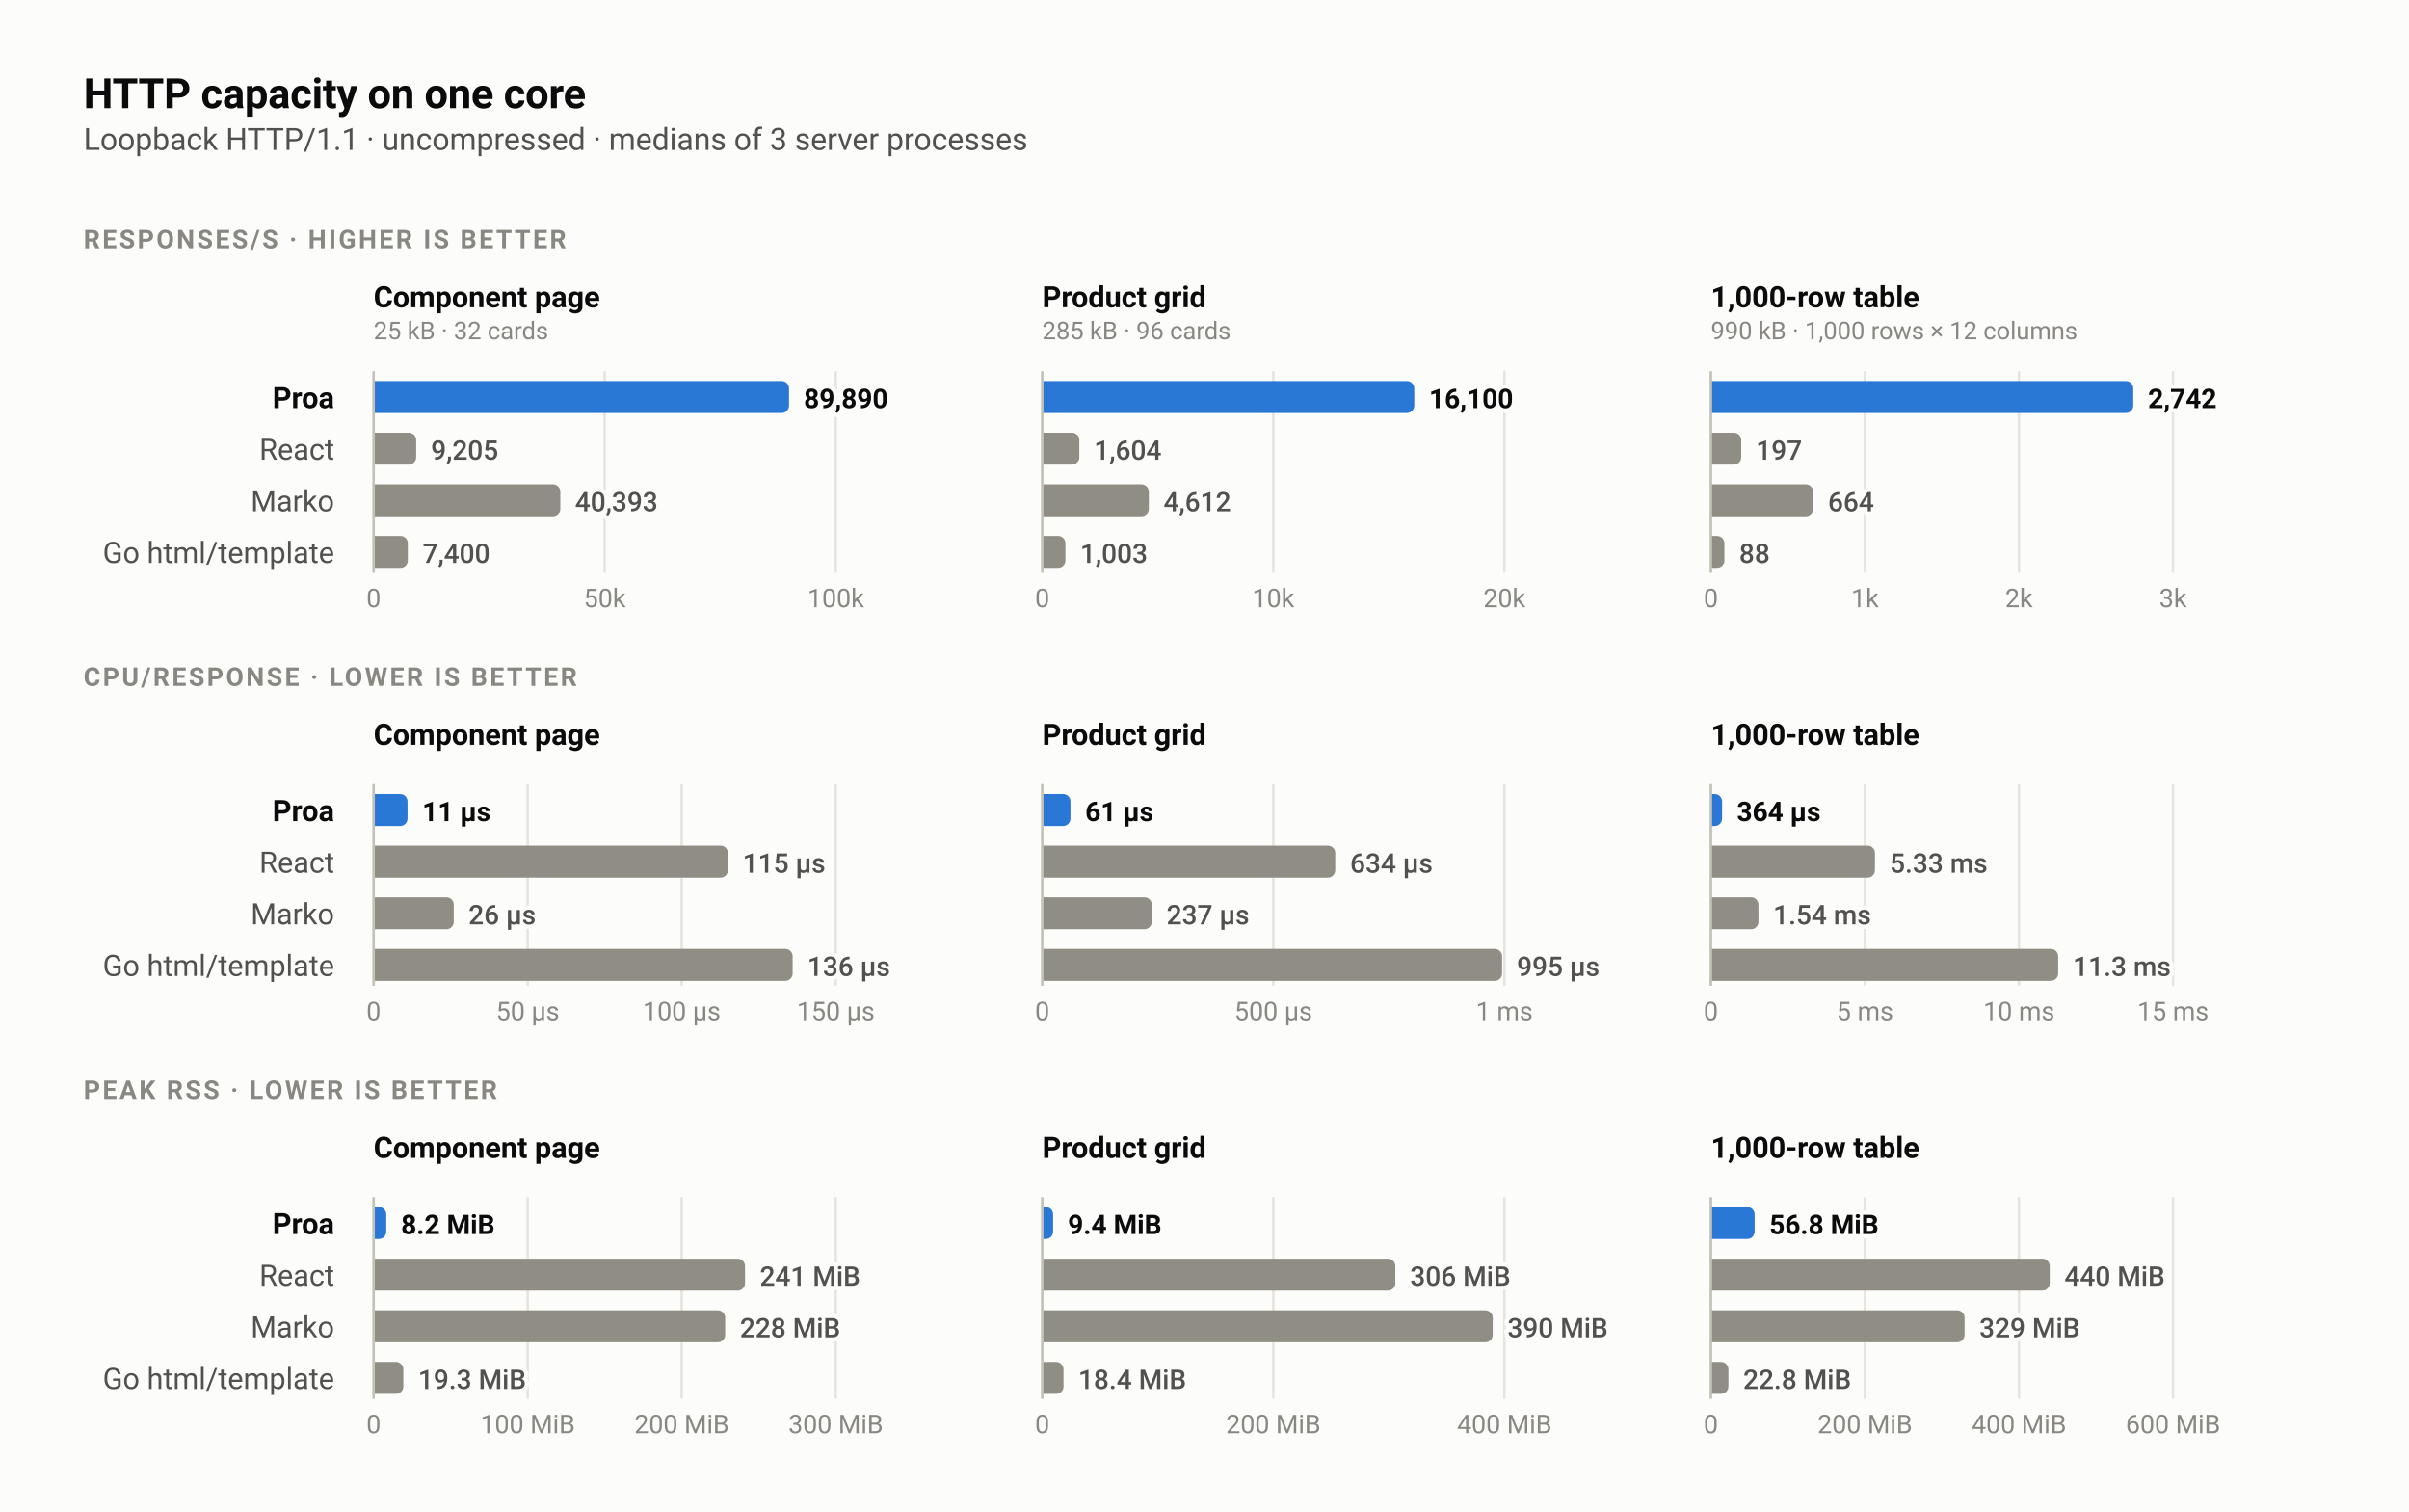
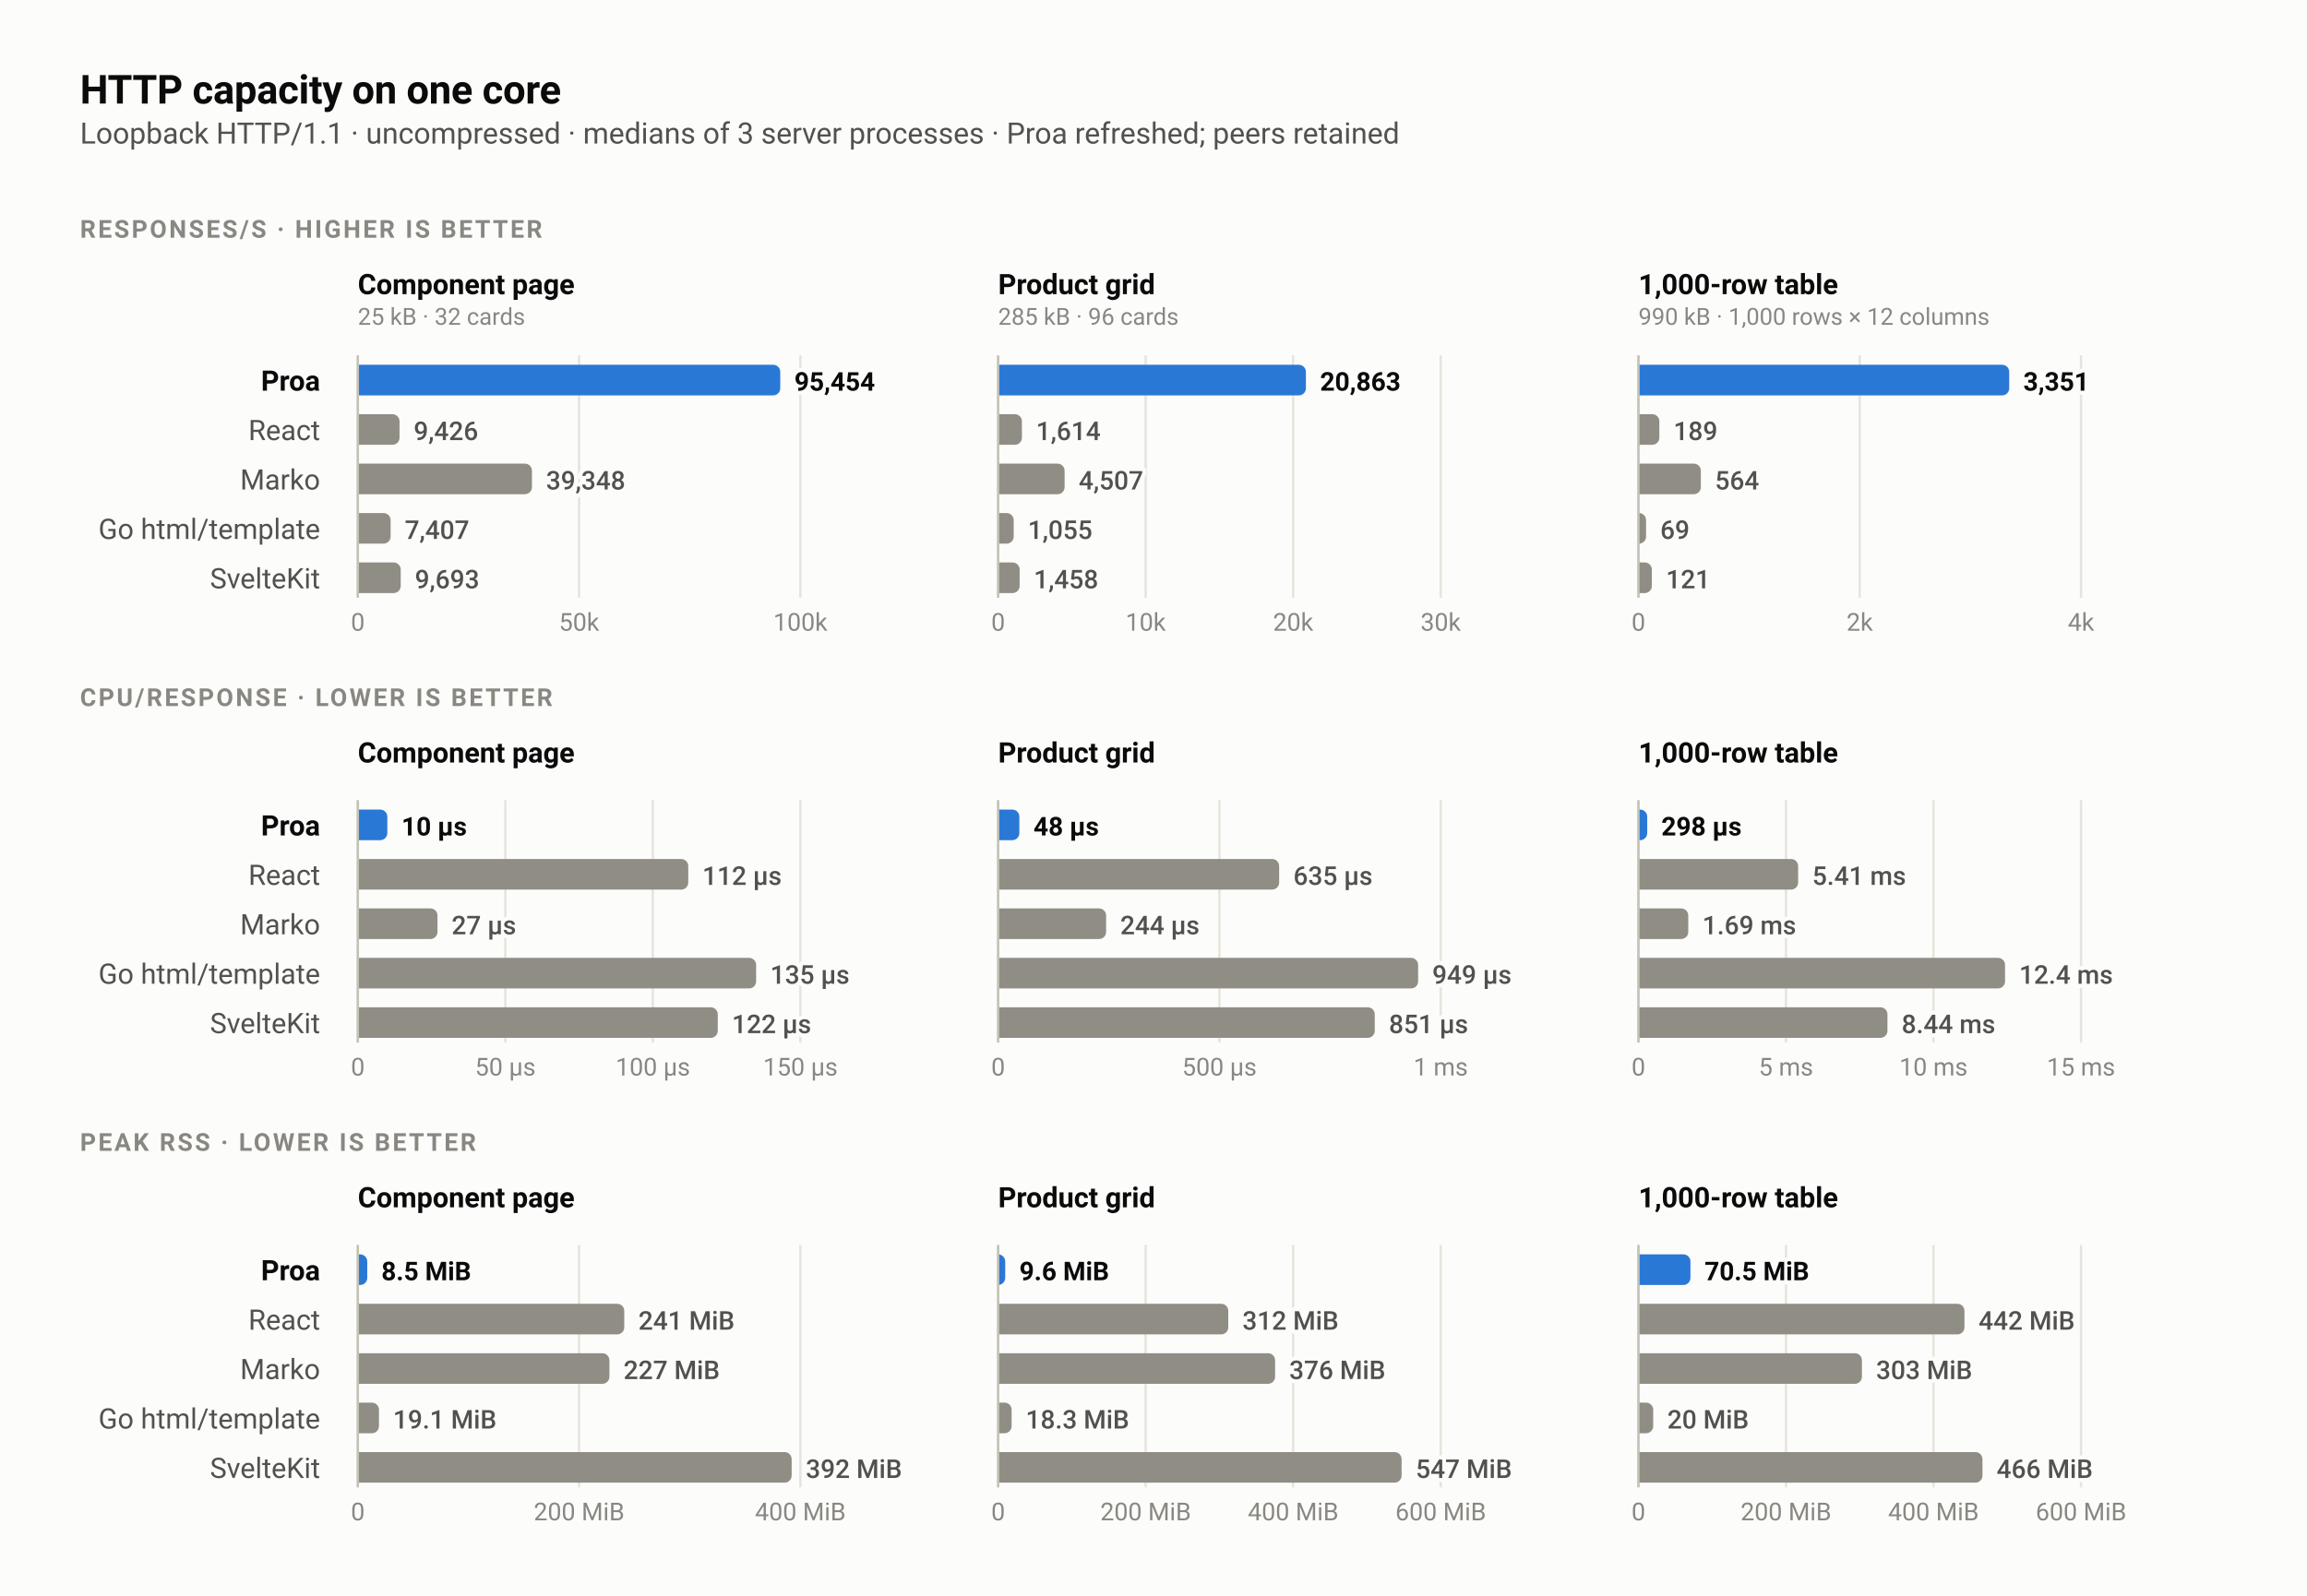
- <svg xmlns="http://www.w3.org/2000/svg" width="980" height="615" viewBox="0 0 980 615" role="img" aria-labelledby="ttl dsc">
+ <svg xmlns="http://www.w3.org/2000/svg" width="980" height="678" viewBox="0 0 980 678" role="img" aria-labelledby="ttl dsc">
  <style>
  text { font-family: system-ui, -apple-system, "Segoe UI", Roboto, "Helvetica Neue", Arial, sans-serif; }
  .t   { font-size: 17px; font-weight: 600; fill: #0b0b0b; letter-spacing: -.005em; }
  .d   { font-size: 12.5px; font-weight: 400; fill: #52514e; }
  .eb  { font-size: 10.5px; font-weight: 600; fill: #898781; letter-spacing: .09em; }
  .cat { font-size: 12px; font-weight: 400; fill: #52514e; }
  .catb{ font-size: 12px; font-weight: 600; fill: #0b0b0b; }
  .lg  { font-size: 12px; font-weight: 400; fill: #52514e; }
  .tick{ font-size: 10.5px; font-weight: 400; fill: #898781; font-variant-numeric: tabular-nums; }
  .val { font-size: 11px; font-weight: 500; fill: #52514e; font-variant-numeric: tabular-nums;
         paint-order: stroke; stroke: #fcfcfb; stroke-width: 3.5px; stroke-linejoin: round; }
  .valb{ font-size: 11px; font-weight: 600; fill: #0b0b0b; font-variant-numeric: tabular-nums;
         paint-order: stroke; stroke: #fcfcfb; stroke-width: 3.5px; stroke-linejoin: round; }
  .valw{ font-size: 11px; font-weight: 600; fill: #fcfcfb; font-variant-numeric: tabular-nums; }
  .note{ font-size: 10px; font-weight: 400; fill: #898781; }
  .mono{ font-family: ui-monospace, SFMono-Regular, "SF Mono", Menlo, Consolas, monospace; }
  .end { text-anchor: end; }
  .mid { text-anchor: middle; }
</style>
-   <rect width="980" height="615" fill="#fcfcfb" />
+   <rect width="980" height="678" fill="#fcfcfb" />
  <text x="34" y="44" class="t">HTTP capacity on one core</text>
-   <text x="34" y="61" class="d">Loopback HTTP/1.1 · uncompressed · medians of 3 server processes</text>
+   <text x="34" y="61" class="d">Loopback HTTP/1.1 · uncompressed · medians of 3 server processes · Proa refreshed; peers retained</text>
  <text x="34" y="101" class="eb">RESPONSES/S · HIGHER IS BETTER</text>
  <text x="152" y="125" class="catb">Component page</text>
  <text x="152" y="138" class="note">25 kB · 32 cards</text>
-   <path d="M152 151L152 233" stroke="#e6e4dc" stroke-width="1" />
-   <text x="152" y="247" class="tick mid">0</text>
-   <path d="M246 151L246 233" stroke="#e6e4dc" stroke-width="1" />
-   <text x="246" y="247" class="tick mid">50k</text>
-   <path d="M340 151L340 233" stroke="#e6e4dc" stroke-width="1" />
-   <text x="340" y="247" class="tick mid">100k</text>
-   <path d="M152 155H317.99a3 3 0 0 1 3 3V165a3 3 0 0 1 -3 3H152Z" fill="#2a78d6" />
-   <text x="326.99" y="166" class="valb">89,890</text>
+   <path d="M152 151L152 254" stroke="#e6e4dc" stroke-width="1" />
+   <text x="152" y="268" class="tick mid">0</text>
+   <path d="M246 151L246 254" stroke="#e6e4dc" stroke-width="1" />
+   <text x="246" y="268" class="tick mid">50k</text>
+   <path d="M340 151L340 254" stroke="#e6e4dc" stroke-width="1" />
+   <text x="340" y="268" class="tick mid">100k</text>
+   <path d="M152 155H328.45a3 3 0 0 1 3 3V165a3 3 0 0 1 -3 3H152Z" fill="#2a78d6" />
+   <text x="337.45" y="166" class="valb">95,454</text>
  <text x="136" y="166" class="catb end">Proa</text>
-   <path d="M152 176H166.31a3 3 0 0 1 3 3V186a3 3 0 0 1 -3 3H152Z" fill="#8f8d84" />
-   <text x="175.31" y="187" class="val">9,205</text>
+   <path d="M152 176H166.72a3 3 0 0 1 3 3V186a3 3 0 0 1 -3 3H152Z" fill="#8f8d84" />
+   <text x="175.72" y="187" class="val">9,426</text>
  <text x="136" y="187" class="cat end">React</text>
-   <path d="M152 197H224.94a3 3 0 0 1 3 3V207a3 3 0 0 1 -3 3H152Z" fill="#8f8d84" />
-   <text x="233.94" y="208" class="val">40,393</text>
+   <path d="M152 197H222.97a3 3 0 0 1 3 3V207a3 3 0 0 1 -3 3H152Z" fill="#8f8d84" />
+   <text x="231.97" y="208" class="val">39,348</text>
  <text x="136" y="208" class="cat end">Marko</text>
-   <path d="M152 218H162.91a3 3 0 0 1 3 3V228a3 3 0 0 1 -3 3H152Z" fill="#8f8d84" />
-   <text x="171.91" y="229" class="val">7,400</text>
+   <path d="M152 218H162.93a3 3 0 0 1 3 3V228a3 3 0 0 1 -3 3H152Z" fill="#8f8d84" />
+   <text x="171.93" y="229" class="val">7,407</text>
  <text x="136" y="229" class="cat end">Go html/template</text>
-   <path d="M152 151L152 233" stroke="#c3c2b7" stroke-width="1" />
+   <path d="M152 239H167.22a3 3 0 0 1 3 3V249a3 3 0 0 1 -3 3H152Z" fill="#8f8d84" />
+   <text x="176.22" y="250" class="val">9,693</text>
+   <text x="136" y="250" class="cat end">SvelteKit</text>
+   <path d="M152 151L152 254" stroke="#c3c2b7" stroke-width="1" />
  <text x="424" y="125" class="catb">Product grid</text>
  <text x="424" y="138" class="note">285 kB · 96 cards</text>
-   <path d="M424 151L424 233" stroke="#e6e4dc" stroke-width="1" />
-   <text x="424" y="247" class="tick mid">0</text>
-   <path d="M518 151L518 233" stroke="#e6e4dc" stroke-width="1" />
-   <text x="518" y="247" class="tick mid">10k</text>
-   <path d="M612 151L612 233" stroke="#e6e4dc" stroke-width="1" />
-   <text x="612" y="247" class="tick mid">20k</text>
-   <path d="M424 155H572.34a3 3 0 0 1 3 3V165a3 3 0 0 1 -3 3H424Z" fill="#2a78d6" />
-   <text x="581.34" y="166" class="valb">16,100</text>
-   <path d="M424 176H436.08a3 3 0 0 1 3 3V186a3 3 0 0 1 -3 3H424Z" fill="#8f8d84" />
-   <text x="445.08" y="187" class="val">1,604</text>
-   <path d="M424 197H464.35a3 3 0 0 1 3 3V207a3 3 0 0 1 -3 3H424Z" fill="#8f8d84" />
-   <text x="473.35" y="208" class="val">4,612</text>
-   <path d="M424 218H430.43a3 3 0 0 1 3 3V228a3 3 0 0 1 -3 3H424Z" fill="#8f8d84" />
-   <text x="439.43" y="229" class="val">1,003</text>
-   <path d="M424 151L424 233" stroke="#c3c2b7" stroke-width="1" />
+   <path d="M424 151L424 254" stroke="#e6e4dc" stroke-width="1" />
+   <text x="424" y="268" class="tick mid">0</text>
+   <path d="M486.67 151L486.67 254" stroke="#e6e4dc" stroke-width="1" />
+   <text x="486.67" y="268" class="tick mid">10k</text>
+   <path d="M549.33 151L549.33 254" stroke="#e6e4dc" stroke-width="1" />
+   <text x="549.33" y="268" class="tick mid">20k</text>
+   <path d="M612 151L612 254" stroke="#e6e4dc" stroke-width="1" />
+   <text x="612" y="268" class="tick mid">30k</text>
+   <path d="M424 155H551.74a3 3 0 0 1 3 3V165a3 3 0 0 1 -3 3H424Z" fill="#2a78d6" />
+   <text x="560.74" y="166" class="valb">20,863</text>
+   <path d="M424 176H431.11a3 3 0 0 1 3 3V186a3 3 0 0 1 -3 3H424Z" fill="#8f8d84" />
+   <text x="440.11" y="187" class="val">1,614</text>
+   <path d="M424 197H449.24a3 3 0 0 1 3 3V207a3 3 0 0 1 -3 3H424Z" fill="#8f8d84" />
+   <text x="458.24" y="208" class="val">4,507</text>
+   <path d="M424 218H427.61a3 3 0 0 1 3 3V228a3 3 0 0 1 -3 3H424Z" fill="#8f8d84" />
+   <text x="436.61" y="229" class="val">1,055</text>
+   <path d="M424 239H430.14a3 3 0 0 1 3 3V249a3 3 0 0 1 -3 3H424Z" fill="#8f8d84" />
+   <text x="439.14" y="250" class="val">1,458</text>
+   <path d="M424 151L424 254" stroke="#c3c2b7" stroke-width="1" />
  <text x="696" y="125" class="catb">1,000-row table</text>
  <text x="696" y="138" class="note">990 kB · 1,000 rows × 12 columns</text>
-   <path d="M696 151L696 233" stroke="#e6e4dc" stroke-width="1" />
-   <text x="696" y="247" class="tick mid">0</text>
-   <path d="M758.67 151L758.67 233" stroke="#e6e4dc" stroke-width="1" />
-   <text x="758.67" y="247" class="tick mid">1k</text>
-   <path d="M821.33 151L821.33 233" stroke="#e6e4dc" stroke-width="1" />
-   <text x="821.33" y="247" class="tick mid">2k</text>
-   <path d="M884 151L884 233" stroke="#e6e4dc" stroke-width="1" />
-   <text x="884" y="247" class="tick mid">3k</text>
-   <path d="M696 155H864.83a3 3 0 0 1 3 3V165a3 3 0 0 1 -3 3H696Z" fill="#2a78d6" />
-   <text x="873.83" y="166" class="valb">2,742</text>
-   <path d="M696 176H705.35a3 3 0 0 1 3 3V186a3 3 0 0 1 -3 3H696Z" fill="#8f8d84" />
-   <text x="714.35" y="187" class="val">197</text>
-   <path d="M696 197H734.61a3 3 0 0 1 3 3V207a3 3 0 0 1 -3 3H696Z" fill="#8f8d84" />
-   <text x="743.61" y="208" class="val">664</text>
-   <path d="M696 218H698.51a3 3 0 0 1 3 3V228a3 3 0 0 1 -3 3H696Z" fill="#8f8d84" />
-   <text x="707.51" y="229" class="val">88</text>
-   <path d="M696 151L696 233" stroke="#c3c2b7" stroke-width="1" />
-   <text x="34" y="279" class="eb">CPU/RESPONSE · LOWER IS BETTER</text>
-   <text x="152" y="303" class="catb">Component page</text>
-   <path d="M152 319L152 401" stroke="#e6e4dc" stroke-width="1" />
-   <text x="152" y="415" class="tick mid">0</text>
-   <path d="M214.67 319L214.67 401" stroke="#e6e4dc" stroke-width="1" />
-   <text x="214.67" y="415" class="tick mid">50 µs</text>
-   <path d="M277.33 319L277.33 401" stroke="#e6e4dc" stroke-width="1" />
-   <text x="277.33" y="415" class="tick mid">100 µs</text>
-   <path d="M340 319L340 401" stroke="#e6e4dc" stroke-width="1" />
-   <text x="340" y="415" class="tick mid">150 µs</text>
-   <path d="M152 323H162.79a3 3 0 0 1 3 3V333a3 3 0 0 1 -3 3H152Z" fill="#2a78d6" />
-   <text x="171.79" y="334" class="valb">11 µs</text>
-   <text x="136" y="334" class="catb end">Proa</text>
-   <path d="M152 344H293.13a3 3 0 0 1 3 3V354a3 3 0 0 1 -3 3H152Z" fill="#8f8d84" />
-   <text x="302.13" y="355" class="val">115 µs</text>
-   <text x="136" y="355" class="cat end">React</text>
-   <path d="M152 365H181.59a3 3 0 0 1 3 3V375a3 3 0 0 1 -3 3H152Z" fill="#8f8d84" />
-   <text x="190.59" y="376" class="val">26 µs</text>
-   <text x="136" y="376" class="cat end">Marko</text>
-   <path d="M152 386H319.45a3 3 0 0 1 3 3V396a3 3 0 0 1 -3 3H152Z" fill="#8f8d84" />
-   <text x="328.45" y="397" class="val">136 µs</text>
-   <text x="136" y="397" class="cat end">Go html/template</text>
-   <path d="M152 319L152 401" stroke="#c3c2b7" stroke-width="1" />
-   <text x="424" y="303" class="catb">Product grid</text>
-   <path d="M424 319L424 401" stroke="#e6e4dc" stroke-width="1" />
-   <text x="424" y="415" class="tick mid">0</text>
-   <path d="M518 319L518 401" stroke="#e6e4dc" stroke-width="1" />
-   <text x="518" y="415" class="tick mid">500 µs</text>
-   <path d="M612 319L612 401" stroke="#e6e4dc" stroke-width="1" />
-   <text x="612" y="415" class="tick mid">1 ms</text>
-   <path d="M424 323H432.47a3 3 0 0 1 3 3V333a3 3 0 0 1 -3 3H424Z" fill="#2a78d6" />
-   <text x="441.47" y="334" class="valb">61 µs</text>
-   <path d="M424 344H540.19a3 3 0 0 1 3 3V354a3 3 0 0 1 -3 3H424Z" fill="#8f8d84" />
-   <text x="549.19" y="355" class="val">634 µs</text>
-   <path d="M424 365H465.56a3 3 0 0 1 3 3V375a3 3 0 0 1 -3 3H424Z" fill="#8f8d84" />
-   <text x="474.56" y="376" class="val">237 µs</text>
-   <path d="M424 386H608.06a3 3 0 0 1 3 3V396a3 3 0 0 1 -3 3H424Z" fill="#8f8d84" />
-   <text x="617.06" y="397" class="val">995 µs</text>
-   <path d="M424 319L424 401" stroke="#c3c2b7" stroke-width="1" />
-   <text x="696" y="303" class="catb">1,000-row table</text>
-   <path d="M696 319L696 401" stroke="#e6e4dc" stroke-width="1" />
-   <text x="696" y="415" class="tick mid">0</text>
-   <path d="M758.67 319L758.67 401" stroke="#e6e4dc" stroke-width="1" />
-   <text x="758.67" y="415" class="tick mid">5 ms</text>
-   <path d="M821.33 319L821.33 401" stroke="#e6e4dc" stroke-width="1" />
-   <text x="821.33" y="415" class="tick mid">10 ms</text>
-   <path d="M884 319L884 401" stroke="#e6e4dc" stroke-width="1" />
-   <text x="884" y="415" class="tick mid">15 ms</text>
-   <path d="M696 323H697.56a3 3 0 0 1 3 3V333a3 3 0 0 1 -3 3H696Z" fill="#2a78d6" />
-   <text x="706.56" y="334" class="valb">364 µs</text>
-   <path d="M696 344H759.75a3 3 0 0 1 3 3V354a3 3 0 0 1 -3 3H696Z" fill="#8f8d84" />
-   <text x="768.75" y="355" class="val">5.33 ms</text>
-   <path d="M696 365H712.35a3 3 0 0 1 3 3V375a3 3 0 0 1 -3 3H696Z" fill="#8f8d84" />
-   <text x="721.35" y="376" class="val">1.54 ms</text>
-   <path d="M696 386H834.28a3 3 0 0 1 3 3V396a3 3 0 0 1 -3 3H696Z" fill="#8f8d84" />
-   <text x="843.28" y="397" class="val">11.3 ms</text>
-   <path d="M696 319L696 401" stroke="#c3c2b7" stroke-width="1" />
-   <text x="34" y="447" class="eb">PEAK RSS · LOWER IS BETTER</text>
-   <text x="152" y="471" class="catb">Component page</text>
-   <path d="M152 487L152 569" stroke="#e6e4dc" stroke-width="1" />
-   <text x="152" y="583" class="tick mid">0</text>
-   <path d="M214.67 487L214.67 569" stroke="#e6e4dc" stroke-width="1" />
-   <text x="214.67" y="583" class="tick mid">100 MiB</text>
-   <path d="M277.33 487L277.33 569" stroke="#e6e4dc" stroke-width="1" />
-   <text x="277.33" y="583" class="tick mid">200 MiB</text>
-   <path d="M340 487L340 569" stroke="#e6e4dc" stroke-width="1" />
-   <text x="340" y="583" class="tick mid">300 MiB</text>
-   <path d="M152 491H154.14a3 3 0 0 1 3 3V501a3 3 0 0 1 -3 3H152Z" fill="#2a78d6" />
-   <text x="163.14" y="502" class="valb">8.2 MiB</text>
-   <text x="136" y="502" class="catb end">Proa</text>
-   <path d="M152 512H300.09a3 3 0 0 1 3 3V522a3 3 0 0 1 -3 3H152Z" fill="#8f8d84" />
-   <text x="309.09" y="523" class="val">241 MiB</text>
-   <text x="136" y="523" class="cat end">React</text>
-   <path d="M152 533H292.01a3 3 0 0 1 3 3V543a3 3 0 0 1 -3 3H152Z" fill="#8f8d84" />
-   <text x="301.01" y="544" class="val">228 MiB</text>
-   <text x="136" y="544" class="cat end">Marko</text>
-   <path d="M152 554H161.09a3 3 0 0 1 3 3V564a3 3 0 0 1 -3 3H152Z" fill="#8f8d84" />
-   <text x="170.09" y="565" class="val">19.3 MiB</text>
-   <text x="136" y="565" class="cat end">Go html/template</text>
-   <path d="M152 487L152 569" stroke="#c3c2b7" stroke-width="1" />
-   <text x="424" y="471" class="catb">Product grid</text>
-   <path d="M424 487L424 569" stroke="#e6e4dc" stroke-width="1" />
-   <text x="424" y="583" class="tick mid">0</text>
-   <path d="M518 487L518 569" stroke="#e6e4dc" stroke-width="1" />
-   <text x="518" y="583" class="tick mid">200 MiB</text>
-   <path d="M612 487L612 569" stroke="#e6e4dc" stroke-width="1" />
-   <text x="612" y="583" class="tick mid">400 MiB</text>
-   <path d="M424 491H425.42a3 3 0 0 1 3 3V501a3 3 0 0 1 -3 3H424Z" fill="#2a78d6" />
-   <text x="434.42" y="502" class="valb">9.4 MiB</text>
-   <path d="M424 512H564.63a3 3 0 0 1 3 3V522a3 3 0 0 1 -3 3H424Z" fill="#8f8d84" />
-   <text x="573.63" y="523" class="val">306 MiB</text>
-   <path d="M424 533H604.25a3 3 0 0 1 3 3V543a3 3 0 0 1 -3 3H424Z" fill="#8f8d84" />
-   <text x="613.25" y="544" class="val">390 MiB</text>
-   <path d="M424 554H429.65a3 3 0 0 1 3 3V564a3 3 0 0 1 -3 3H424Z" fill="#8f8d84" />
-   <text x="438.65" y="565" class="val">18.4 MiB</text>
-   <path d="M424 487L424 569" stroke="#c3c2b7" stroke-width="1" />
-   <text x="696" y="471" class="catb">1,000-row table</text>
-   <path d="M696 487L696 569" stroke="#e6e4dc" stroke-width="1" />
-   <text x="696" y="583" class="tick mid">0</text>
-   <path d="M758.67 487L758.67 569" stroke="#e6e4dc" stroke-width="1" />
-   <text x="758.67" y="583" class="tick mid">200 MiB</text>
-   <path d="M821.33 487L821.33 569" stroke="#e6e4dc" stroke-width="1" />
-   <text x="821.33" y="583" class="tick mid">400 MiB</text>
-   <path d="M884 487L884 569" stroke="#e6e4dc" stroke-width="1" />
-   <text x="884" y="583" class="tick mid">600 MiB</text>
-   <path d="M696 491H710.8a3 3 0 0 1 3 3V501a3 3 0 0 1 -3 3H696Z" fill="#2a78d6" />
-   <text x="719.8" y="502" class="valb">56.8 MiB</text>
-   <path d="M696 512H830.84a3 3 0 0 1 3 3V522a3 3 0 0 1 -3 3H696Z" fill="#8f8d84" />
-   <text x="839.84" y="523" class="val">440 MiB</text>
-   <path d="M696 533H796.21a3 3 0 0 1 3 3V543a3 3 0 0 1 -3 3H696Z" fill="#8f8d84" />
-   <text x="805.21" y="544" class="val">329 MiB</text>
-   <path d="M696 554H700.14a3 3 0 0 1 3 3V564a3 3 0 0 1 -3 3H696Z" fill="#8f8d84" />
-   <text x="709.14" y="565" class="val">22.8 MiB</text>
-   <path d="M696 487L696 569" stroke="#c3c2b7" stroke-width="1" />
+   <path d="M696 151L696 254" stroke="#e6e4dc" stroke-width="1" />
+   <text x="696" y="268" class="tick mid">0</text>
+   <path d="M790 151L790 254" stroke="#e6e4dc" stroke-width="1" />
+   <text x="790" y="268" class="tick mid">2k</text>
+   <path d="M884 151L884 254" stroke="#e6e4dc" stroke-width="1" />
+   <text x="884" y="268" class="tick mid">4k</text>
+   <path d="M696 155H850.5a3 3 0 0 1 3 3V165a3 3 0 0 1 -3 3H696Z" fill="#2a78d6" />
+   <text x="859.5" y="166" class="valb">3,351</text>
+   <path d="M696 176H701.88a3 3 0 0 1 3 3V186a3 3 0 0 1 -3 3H696Z" fill="#8f8d84" />
+   <text x="710.88" y="187" class="val">189</text>
+   <path d="M696 197H719.51a3 3 0 0 1 3 3V207a3 3 0 0 1 -3 3H696Z" fill="#8f8d84" />
+   <text x="728.51" y="208" class="val">564</text>
+   <path d="M696 218H696.24a3 3 0 0 1 3 3V228a3 3 0 0 1 -3 3H696Z" fill="#8f8d84" />
+   <text x="705.24" y="229" class="val">69</text>
+   <path d="M696 239H698.69a3 3 0 0 1 3 3V249a3 3 0 0 1 -3 3H696Z" fill="#8f8d84" />
+   <text x="707.69" y="250" class="val">121</text>
+   <path d="M696 151L696 254" stroke="#c3c2b7" stroke-width="1" />
+   <text x="34" y="300" class="eb">CPU/RESPONSE · LOWER IS BETTER</text>
+   <text x="152" y="324" class="catb">Component page</text>
+   <path d="M152 340L152 443" stroke="#e6e4dc" stroke-width="1" />
+   <text x="152" y="457" class="tick mid">0</text>
+   <path d="M214.67 340L214.67 443" stroke="#e6e4dc" stroke-width="1" />
+   <text x="214.67" y="457" class="tick mid">50 µs</text>
+   <path d="M277.33 340L277.33 443" stroke="#e6e4dc" stroke-width="1" />
+   <text x="277.33" y="457" class="tick mid">100 µs</text>
+   <path d="M340 340L340 443" stroke="#e6e4dc" stroke-width="1" />
+   <text x="340" y="457" class="tick mid">150 µs</text>
+   <path d="M152 344H161.53a3 3 0 0 1 3 3V354a3 3 0 0 1 -3 3H152Z" fill="#2a78d6" />
+   <text x="170.53" y="355" class="valb">10 µs</text>
+   <text x="136" y="355" class="catb end">Proa</text>
+   <path d="M152 365H289.37a3 3 0 0 1 3 3V375a3 3 0 0 1 -3 3H152Z" fill="#8f8d84" />
+   <text x="298.37" y="376" class="val">112 µs</text>
+   <text x="136" y="376" class="cat end">React</text>
+   <path d="M152 386H182.84a3 3 0 0 1 3 3V396a3 3 0 0 1 -3 3H152Z" fill="#8f8d84" />
+   <text x="191.84" y="397" class="val">27 µs</text>
+   <text x="136" y="397" class="cat end">Marko</text>
+   <path d="M152 407H318.2a3 3 0 0 1 3 3V417a3 3 0 0 1 -3 3H152Z" fill="#8f8d84" />
+   <text x="327.2" y="418" class="val">135 µs</text>
+   <text x="136" y="418" class="cat end">Go html/template</text>
+   <path d="M152 428H301.91a3 3 0 0 1 3 3V438a3 3 0 0 1 -3 3H152Z" fill="#8f8d84" />
+   <text x="310.91" y="439" class="val">122 µs</text>
+   <text x="136" y="439" class="cat end">SvelteKit</text>
+   <path d="M152 340L152 443" stroke="#c3c2b7" stroke-width="1" />
+   <text x="424" y="324" class="catb">Product grid</text>
+   <path d="M424 340L424 443" stroke="#e6e4dc" stroke-width="1" />
+   <text x="424" y="457" class="tick mid">0</text>
+   <path d="M518 340L518 443" stroke="#e6e4dc" stroke-width="1" />
+   <text x="518" y="457" class="tick mid">500 µs</text>
+   <path d="M612 340L612 443" stroke="#e6e4dc" stroke-width="1" />
+   <text x="612" y="457" class="tick mid">1 ms</text>
+   <path d="M424 344H430.02a3 3 0 0 1 3 3V354a3 3 0 0 1 -3 3H424Z" fill="#2a78d6" />
+   <text x="439.02" y="355" class="valb">48 µs</text>
+   <path d="M424 365H540.38a3 3 0 0 1 3 3V375a3 3 0 0 1 -3 3H424Z" fill="#8f8d84" />
+   <text x="549.38" y="376" class="val">635 µs</text>
+   <path d="M424 386H466.87a3 3 0 0 1 3 3V396a3 3 0 0 1 -3 3H424Z" fill="#8f8d84" />
+   <text x="475.87" y="397" class="val">244 µs</text>
+   <path d="M424 407H599.41a3 3 0 0 1 3 3V417a3 3 0 0 1 -3 3H424Z" fill="#8f8d84" />
+   <text x="608.41" y="418" class="val">949 µs</text>
+   <path d="M424 428H580.99a3 3 0 0 1 3 3V438a3 3 0 0 1 -3 3H424Z" fill="#8f8d84" />
+   <text x="589.99" y="439" class="val">851 µs</text>
+   <path d="M424 340L424 443" stroke="#c3c2b7" stroke-width="1" />
+   <text x="696" y="324" class="catb">1,000-row table</text>
+   <path d="M696 340L696 443" stroke="#e6e4dc" stroke-width="1" />
+   <text x="696" y="457" class="tick mid">0</text>
+   <path d="M758.67 340L758.67 443" stroke="#e6e4dc" stroke-width="1" />
+   <text x="758.67" y="457" class="tick mid">5 ms</text>
+   <path d="M821.33 340L821.33 443" stroke="#e6e4dc" stroke-width="1" />
+   <text x="821.33" y="457" class="tick mid">10 ms</text>
+   <path d="M884 340L884 443" stroke="#e6e4dc" stroke-width="1" />
+   <text x="884" y="457" class="tick mid">15 ms</text>
+   <path d="M696 344H696.73a3 3 0 0 1 3 3V354a3 3 0 0 1 -3 3H696Z" fill="#2a78d6" />
+   <text x="705.73" y="355" class="valb">298 µs</text>
+   <path d="M696 365H760.84a3 3 0 0 1 3 3V375a3 3 0 0 1 -3 3H696Z" fill="#8f8d84" />
+   <text x="769.84" y="376" class="val">5.41 ms</text>
+   <path d="M696 386H714.17a3 3 0 0 1 3 3V396a3 3 0 0 1 -3 3H696Z" fill="#8f8d84" />
+   <text x="723.17" y="397" class="val">1.69 ms</text>
+   <path d="M696 407H848.73a3 3 0 0 1 3 3V417a3 3 0 0 1 -3 3H696Z" fill="#8f8d84" />
+   <text x="857.73" y="418" class="val">12.4 ms</text>
+   <path d="M696 428H798.78a3 3 0 0 1 3 3V438a3 3 0 0 1 -3 3H696Z" fill="#8f8d84" />
+   <text x="807.78" y="439" class="val">8.44 ms</text>
+   <path d="M696 340L696 443" stroke="#c3c2b7" stroke-width="1" />
+   <text x="34" y="489" class="eb">PEAK RSS · LOWER IS BETTER</text>
+   <text x="152" y="513" class="catb">Component page</text>
+   <path d="M152 529L152 632" stroke="#e6e4dc" stroke-width="1" />
+   <text x="152" y="646" class="tick mid">0</text>
+   <path d="M246 529L246 632" stroke="#e6e4dc" stroke-width="1" />
+   <text x="246" y="646" class="tick mid">200 MiB</text>
+   <path d="M340 529L340 632" stroke="#e6e4dc" stroke-width="1" />
+   <text x="340" y="646" class="tick mid">400 MiB</text>
+   <path d="M152 533H153a3 3 0 0 1 3 3V543a3 3 0 0 1 -3 3H152Z" fill="#2a78d6" />
+   <text x="162" y="544" class="valb">8.5 MiB</text>
+   <text x="136" y="544" class="catb end">Proa</text>
+   <path d="M152 554H262.18a3 3 0 0 1 3 3V564a3 3 0 0 1 -3 3H152Z" fill="#8f8d84" />
+   <text x="271.18" y="565" class="val">241 MiB</text>
+   <text x="136" y="565" class="cat end">React</text>
+   <path d="M152 575H255.88a3 3 0 0 1 3 3V585a3 3 0 0 1 -3 3H152Z" fill="#8f8d84" />
+   <text x="264.88" y="586" class="val">227 MiB</text>
+   <text x="136" y="586" class="cat end">Marko</text>
+   <path d="M152 596H157.98a3 3 0 0 1 3 3V606a3 3 0 0 1 -3 3H152Z" fill="#8f8d84" />
+   <text x="166.98" y="607" class="val">19.1 MiB</text>
+   <text x="136" y="607" class="cat end">Go html/template</text>
+   <path d="M152 617H333.29a3 3 0 0 1 3 3V627a3 3 0 0 1 -3 3H152Z" fill="#8f8d84" />
+   <text x="342.29" y="628" class="val">392 MiB</text>
+   <text x="136" y="628" class="cat end">SvelteKit</text>
+   <path d="M152 529L152 632" stroke="#c3c2b7" stroke-width="1" />
+   <text x="424" y="513" class="catb">Product grid</text>
+   <path d="M424 529L424 632" stroke="#e6e4dc" stroke-width="1" />
+   <text x="424" y="646" class="tick mid">0</text>
+   <path d="M486.67 529L486.67 632" stroke="#e6e4dc" stroke-width="1" />
+   <text x="486.67" y="646" class="tick mid">200 MiB</text>
+   <path d="M549.33 529L549.33 632" stroke="#e6e4dc" stroke-width="1" />
+   <text x="549.33" y="646" class="tick mid">400 MiB</text>
+   <path d="M612 529L612 632" stroke="#e6e4dc" stroke-width="1" />
+   <text x="612" y="646" class="tick mid">600 MiB</text>
+   <path d="M424 533H424.01a3 3 0 0 1 3 3V543a3 3 0 0 1 -3 3H424Z" fill="#2a78d6" />
+   <text x="433.01" y="544" class="valb">9.6 MiB</text>
+   <path d="M424 554H518.76a3 3 0 0 1 3 3V564a3 3 0 0 1 -3 3H424Z" fill="#8f8d84" />
+   <text x="527.76" y="565" class="val">312 MiB</text>
+   <path d="M424 575H538.66a3 3 0 0 1 3 3V585a3 3 0 0 1 -3 3H424Z" fill="#8f8d84" />
+   <text x="547.66" y="586" class="val">376 MiB</text>
+   <path d="M424 596H426.73a3 3 0 0 1 3 3V606a3 3 0 0 1 -3 3H424Z" fill="#8f8d84" />
+   <text x="435.73" y="607" class="val">18.3 MiB</text>
+   <path d="M424 617H592.39a3 3 0 0 1 3 3V627a3 3 0 0 1 -3 3H424Z" fill="#8f8d84" />
+   <text x="601.39" y="628" class="val">547 MiB</text>
+   <path d="M424 529L424 632" stroke="#c3c2b7" stroke-width="1" />
+   <text x="696" y="513" class="catb">1,000-row table</text>
+   <path d="M696 529L696 632" stroke="#e6e4dc" stroke-width="1" />
+   <text x="696" y="646" class="tick mid">0</text>
+   <path d="M758.67 529L758.67 632" stroke="#e6e4dc" stroke-width="1" />
+   <text x="758.67" y="646" class="tick mid">200 MiB</text>
+   <path d="M821.33 529L821.33 632" stroke="#e6e4dc" stroke-width="1" />
+   <text x="821.33" y="646" class="tick mid">400 MiB</text>
+   <path d="M884 529L884 632" stroke="#e6e4dc" stroke-width="1" />
+   <text x="884" y="646" class="tick mid">600 MiB</text>
+   <path d="M696 533H715.09a3 3 0 0 1 3 3V543a3 3 0 0 1 -3 3H696Z" fill="#2a78d6" />
+   <text x="724.09" y="544" class="valb">70.5 MiB</text>
+   <path d="M696 554H831.49a3 3 0 0 1 3 3V564a3 3 0 0 1 -3 3H696Z" fill="#8f8d84" />
+   <text x="840.49" y="565" class="val">442 MiB</text>
+   <path d="M696 575H787.94a3 3 0 0 1 3 3V585a3 3 0 0 1 -3 3H696Z" fill="#8f8d84" />
+   <text x="796.94" y="586" class="val">303 MiB</text>
+   <path d="M696 596H699.27a3 3 0 0 1 3 3V606a3 3 0 0 1 -3 3H696Z" fill="#8f8d84" />
+   <text x="708.27" y="607" class="val">20 MiB</text>
+   <path d="M696 617H839.14a3 3 0 0 1 3 3V627a3 3 0 0 1 -3 3H696Z" fill="#8f8d84" />
+   <text x="848.14" y="628" class="val">466 MiB</text>
+   <path d="M696 529L696 632" stroke="#c3c2b7" stroke-width="1" />
</svg>
